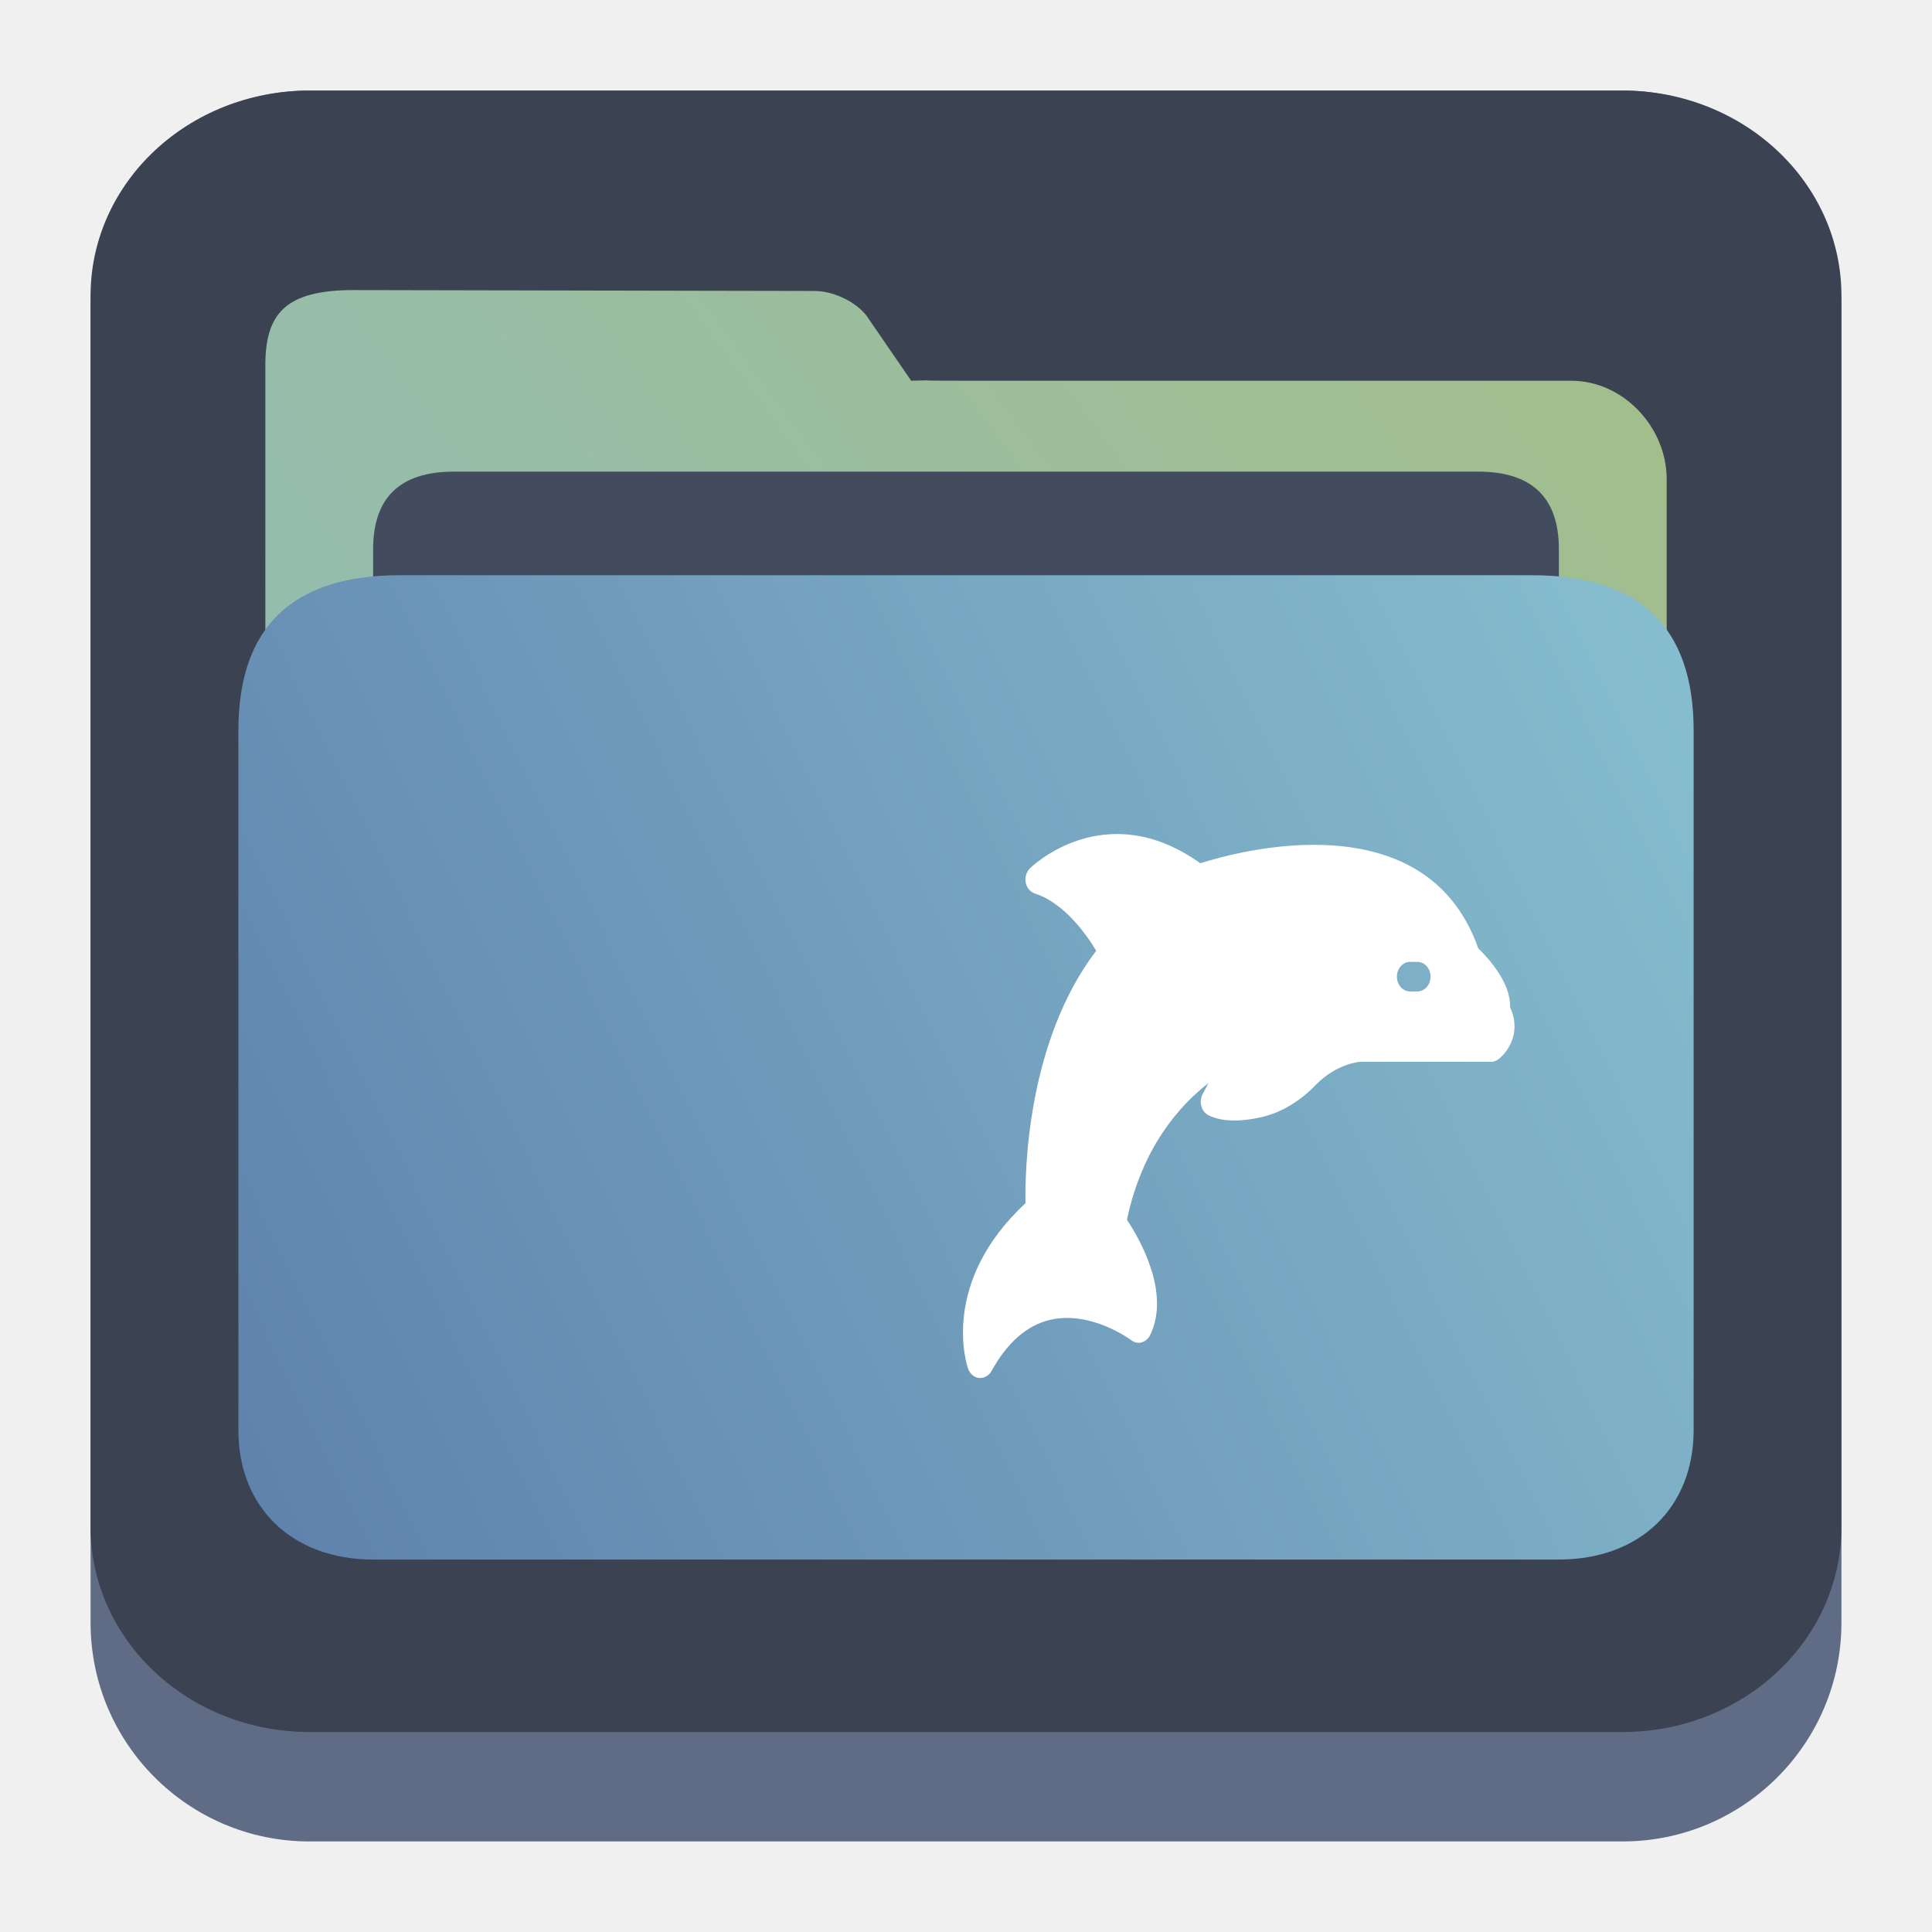
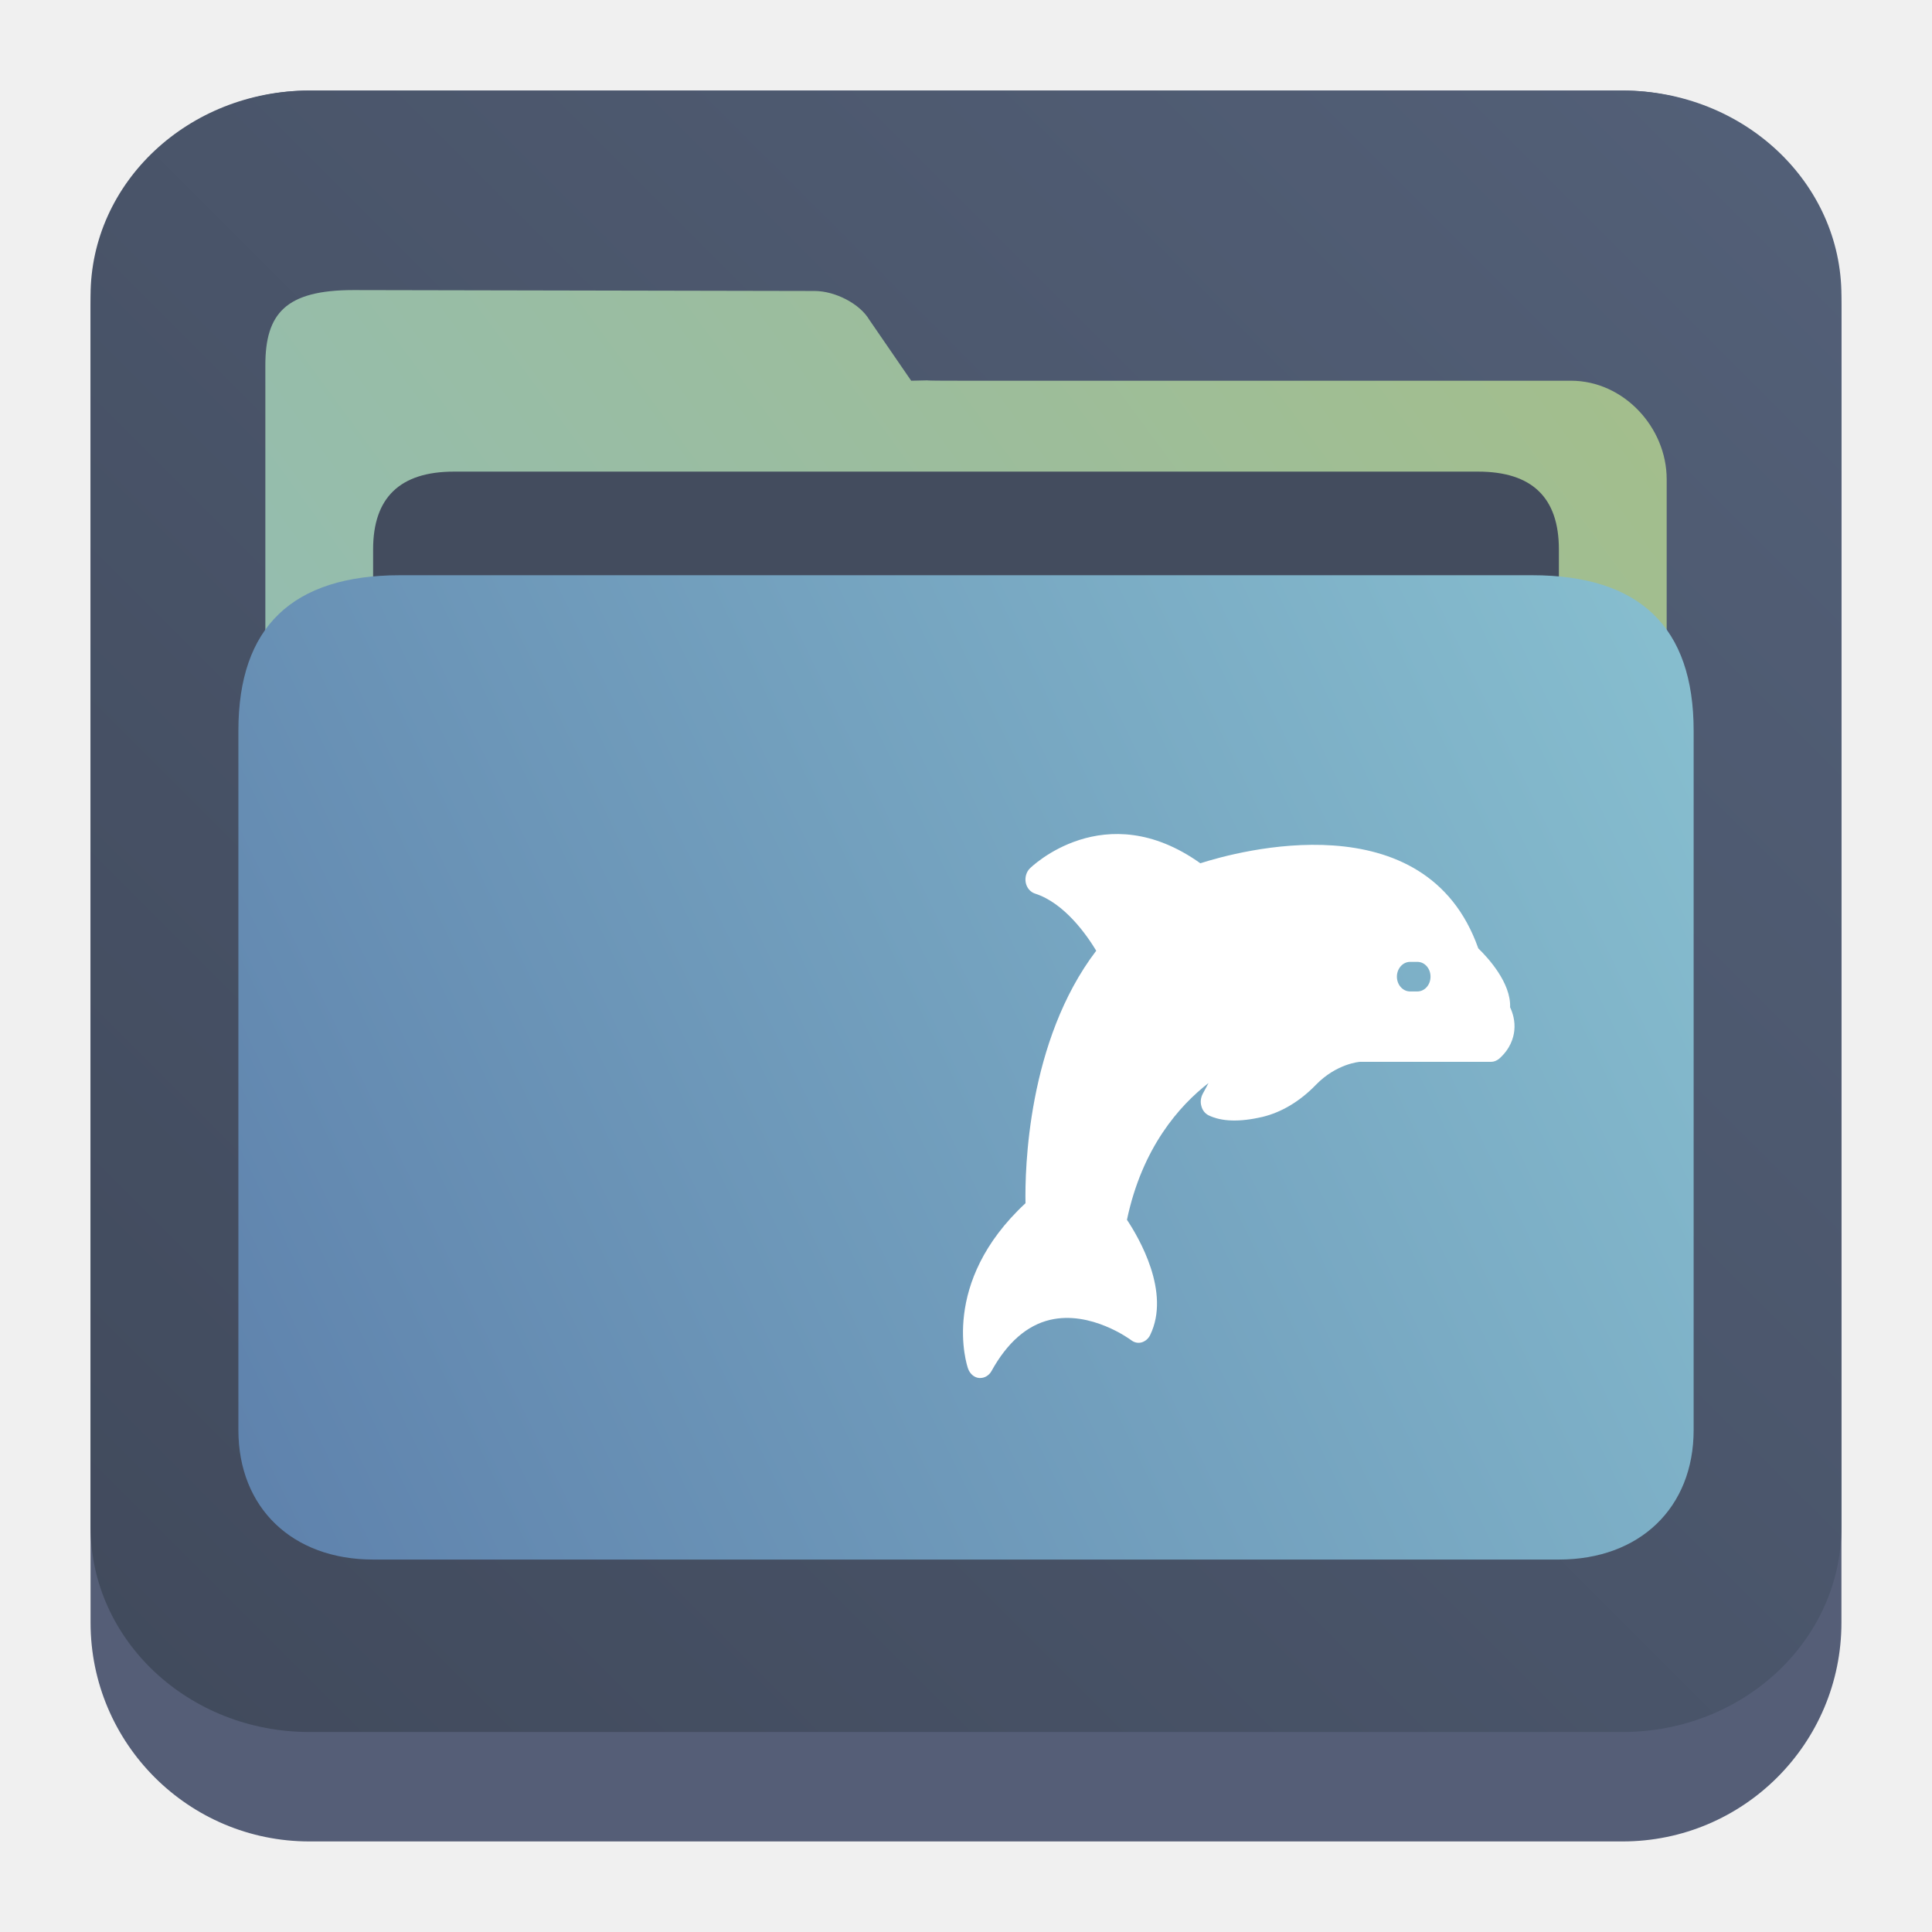
<svg xmlns="http://www.w3.org/2000/svg" xmlns:xlink="http://www.w3.org/1999/xlink" width="64" height="64" viewBox="0 0 64 64" version="1.1" id="svg52">
  <defs id="defs32">
+     <linearGradient id="linearGradient3948">
+       <stop style="stop-color:#40495b;stop-opacity:1;" offset="0" id="stop3944" />
+       <stop style="stop-color:#536078;stop-opacity:1;" offset="1" id="stop3946" />
+     </linearGradient>
    <linearGradient xlink:href="#linearGradient4393" id="linearGradient4399" x1="424.441" y1="502.85" x2="440.878" y2="529.576" gradientUnits="userSpaceOnUse" gradientTransform="matrix(0.6922471,0,0,0.6922471,-215.229,-357.1354)" />
    <linearGradient id="linearGradient4393">
      <stop style="stop-color:#000000;stop-opacity:1;" offset="0" id="stop3" />
      <stop style="stop-color:#000000;stop-opacity:0;" offset="1" id="stop5" />
    </linearGradient>
    <linearGradient xlink:href="#linearGradient4274" id="linearGradient4217" gradientUnits="userSpaceOnUse" gradientTransform="matrix(0.6922471,0,0,0.6922471,-199.3073,1639.897)" x1="390.571" y1="498.298" x2="442.571" y2="498.298" />
    <linearGradient id="linearGradient4274">
      <stop offset="0" style="stop-color:#ffffff;stop-opacity:1;" id="stop9" />
      <stop offset="1" style="stop-color:#ffffff;stop-opacity:0.488" id="stop11" />
    </linearGradient>
    <linearGradient xlink:href="#linearGradient4227" id="linearGradient4225" gradientUnits="userSpaceOnUse" x1="396.571" y1="498.798" x2="426.571" y2="511.798" gradientTransform="matrix(0.6922471,0,0,0.6922471,-199.3073,-360.2121)" />
    <linearGradient id="linearGradient4227">
      <stop offset="0" style="stop-color:#f5f5f5;stop-opacity:1" id="stop21" />
      <stop offset="1" style="stop-color:#f9f9f9;stop-opacity:1" id="stop23" />
    </linearGradient>
    <style id="current-color-scheme" type="text/css">      .ColorScheme-Highlight {
        color:#3593e6;
      }
</style>
    <linearGradient xlink:href="#linearGradient860" id="linearGradient862" x1="113.946" y1="366.972" x2="406.082" y2="159.712" gradientUnits="userSpaceOnUse" gradientTransform="matrix(0.1589028,0,0,0.1531842,-9.316971,-10.55916)" />
    <linearGradient id="linearGradient860">
      <stop style="stop-color:#8fbcbb;stop-opacity:1;" offset="0" id="stop856" />
      <stop style="stop-color:#a3be8c;stop-opacity:1;" offset="1" id="stop858" />
    </linearGradient>
    <linearGradient xlink:href="#linearGradient842" id="linearGradient844" x1="386.306" y1="539.798" x2="447.951" y2="504.719" gradientUnits="userSpaceOnUse" gradientTransform="matrix(0.7964893,0,0,0.9295351,-299.7922,-450.0992)" />
    <linearGradient id="linearGradient842">
      <stop style="stop-color:#5e81ac;stop-opacity:1;" offset="0" id="stop838" />
      <stop style="stop-color:#88c0d0;stop-opacity:1;" offset="1" id="stop840" />
    </linearGradient>
+     <linearGradient xlink:href="#linearGradient3948" id="linearGradient3950" x1="3" y1="61" x2="61" y2="3" gradientUnits="userSpaceOnUse" />
  </defs>
-   <path d="m 3,10.25 c 0,-4.004 3.246,-7.25 7.25,-7.25 h 43.5 c 4.004,0 7.25,3.246 7.25,7.25 v 43.5 c 0,4.004 -3.246,7.25 -7.25,7.25 H 10.25 C 6.246,61 3,57.754 3,53.75 Z" id="path736" style="fill:#606c86;fill-opacity:1;stroke-width:3.625" />
-   <path d="M 3,9.797 C 3,6.043 6.246,3 10.25,3 h 43.5 c 4.004,0 7.25,3.043 7.25,6.797 v 40.781 c 0,3.754 -3.246,6.797 -7.25,6.797 H 10.25 c -4.004,0 -7.25,-3.043 -7.25,-6.797 z" id="path738" style="fill:#3b4252;fill-opacity:1;stroke-width:3.625" />
+   <path d="m 3,10.25 c 0,-4.004 3.246,-7.25 7.25,-7.25 h 43.5 c 4.004,0 7.25,3.246 7.25,7.25 v 43.5 c 0,4.004 -3.246,7.25 -7.25,7.25 H 10.25 C 6.246,61 3,57.754 3,53.75 Z" id="path736" style="fill:#555e77;fill-opacity:1;stroke-width:3.625" />
+   <path d="M 3,9.797 C 3,6.043 6.246,3 10.25,3 h 43.5 c 4.004,0 7.25,3.043 7.25,6.797 v 40.781 c 0,3.754 -3.246,6.797 -7.25,6.797 H 10.25 c -4.004,0 -7.25,-3.043 -7.25,-6.797 z" id="path738" style="fill:url(#linearGradient3950);fill-opacity:1;stroke-width:3.625" />
  <path style="fill:url(#linearGradient862);fill-opacity:1;stroke-width:0.145" d="m 31.998,12.612 c -2.676,0 0.001,-0.036 -1.814,0 L 28.796,10.592 C 28.488,10.067 27.672,9.639 26.982,9.639 L 11.714,9.609 c -2.254,0 -2.925,0.777 -2.924,2.495 l 2.13e-4,0.725 v 2.132 l -2.13e-4,28.113 c -8e-6,0.767 1.807,2.574 2.678,2.574 h 41.065 c 0.893,0 2.678,-1.716 2.678,-2.574 v -27.2 c 0,-1.716 -1.428,-3.262 -3.17,-3.262 z" id="path4-3" />
  <path style="fill:#434c5e;fill-opacity:1;stroke-width:0.149" d="m 51.64,24.547 c 0,1.227 -0.609,2.231 -2.003,2.231 H 14.287 c -1.394,0 -1.927,-1.004 -1.927,-2.231 v -6.35 c 0,-1.716 0.893,-2.574 2.678,-2.574 H 48.962 c 1.785,0 2.678,0.858 2.678,2.574 z" id="path8-6" />
  <path style="fill:url(#linearGradient844);fill-opacity:1;stroke-width:0.167" d="m 50.747,19.055 h -37.494 c -3.571,0 -5.356,1.716 -5.356,5.149 v 23.168 c 0,2.574 1.785,4.29 4.464,4.29 H 51.64 c 2.678,0 4.464,-1.716 4.464,-4.29 v -23.168 c 0,-3.432 -1.785,-5.149 -5.356,-5.149 z" id="path10" />
  <path d="m 50.024,33.372 c 0.035,-0.814 -0.739,-1.652 -1.054,-1.956 -1.74,-4.937 -7.987,-3.211 -9.207,-2.819 -3.178,-2.265 -5.626,0.147 -5.648,0.171 -0.118,0.117 -0.17,0.3 -0.135,0.475 0.035,0.171 0.153,0.309 0.306,0.358 0.979,0.314 1.718,1.378 2.028,1.893 -2.282,2.995 -2.365,7.265 -2.343,8.364 -2.846,2.642 -1.945,5.363 -1.902,5.481 0.061,0.171 0.201,0.294 0.367,0.309 0.012,0 0.026,0 0.039,0 0.149,0 0.293,-0.09 0.372,-0.234 0.52,-0.941 1.172,-1.51 1.932,-1.691 1.36,-0.323 2.68,0.662 2.693,0.672 0.1,0.078 0.227,0.108 0.35,0.072 0.118,-0.036 0.223,-0.123 0.28,-0.246 0.686,-1.417 -0.376,-3.221 -0.77,-3.814 0.503,-2.393 1.736,-3.78 2.702,-4.53 l -0.197,0.367 c -0.061,0.123 -0.079,0.264 -0.04,0.397 0.035,0.138 0.122,0.246 0.236,0.304 0.428,0.21 1.027,0.231 1.788,0.054 0.634,-0.153 1.246,-0.52 1.771,-1.064 0.686,-0.706 1.451,-0.76 1.451,-0.76 h 4.346 c 0.101,0 0.192,-0.039 0.271,-0.102 0.372,-0.329 0.476,-0.687 0.503,-0.931 0.035,-0.324 -0.056,-0.599 -0.139,-0.775 z m -3.073,-0.529 h -0.24 c -0.24,0 -0.437,-0.219 -0.437,-0.49 0,-0.27 0.197,-0.49 0.437,-0.49 h 0.24 c 0.245,0 0.437,0.219 0.437,0.49 0,0.27 -0.192,0.49 -0.437,0.49 z" id="path49" style="fill:#ffffff;fill-opacity:1;stroke-width:0.045" />
</svg>
